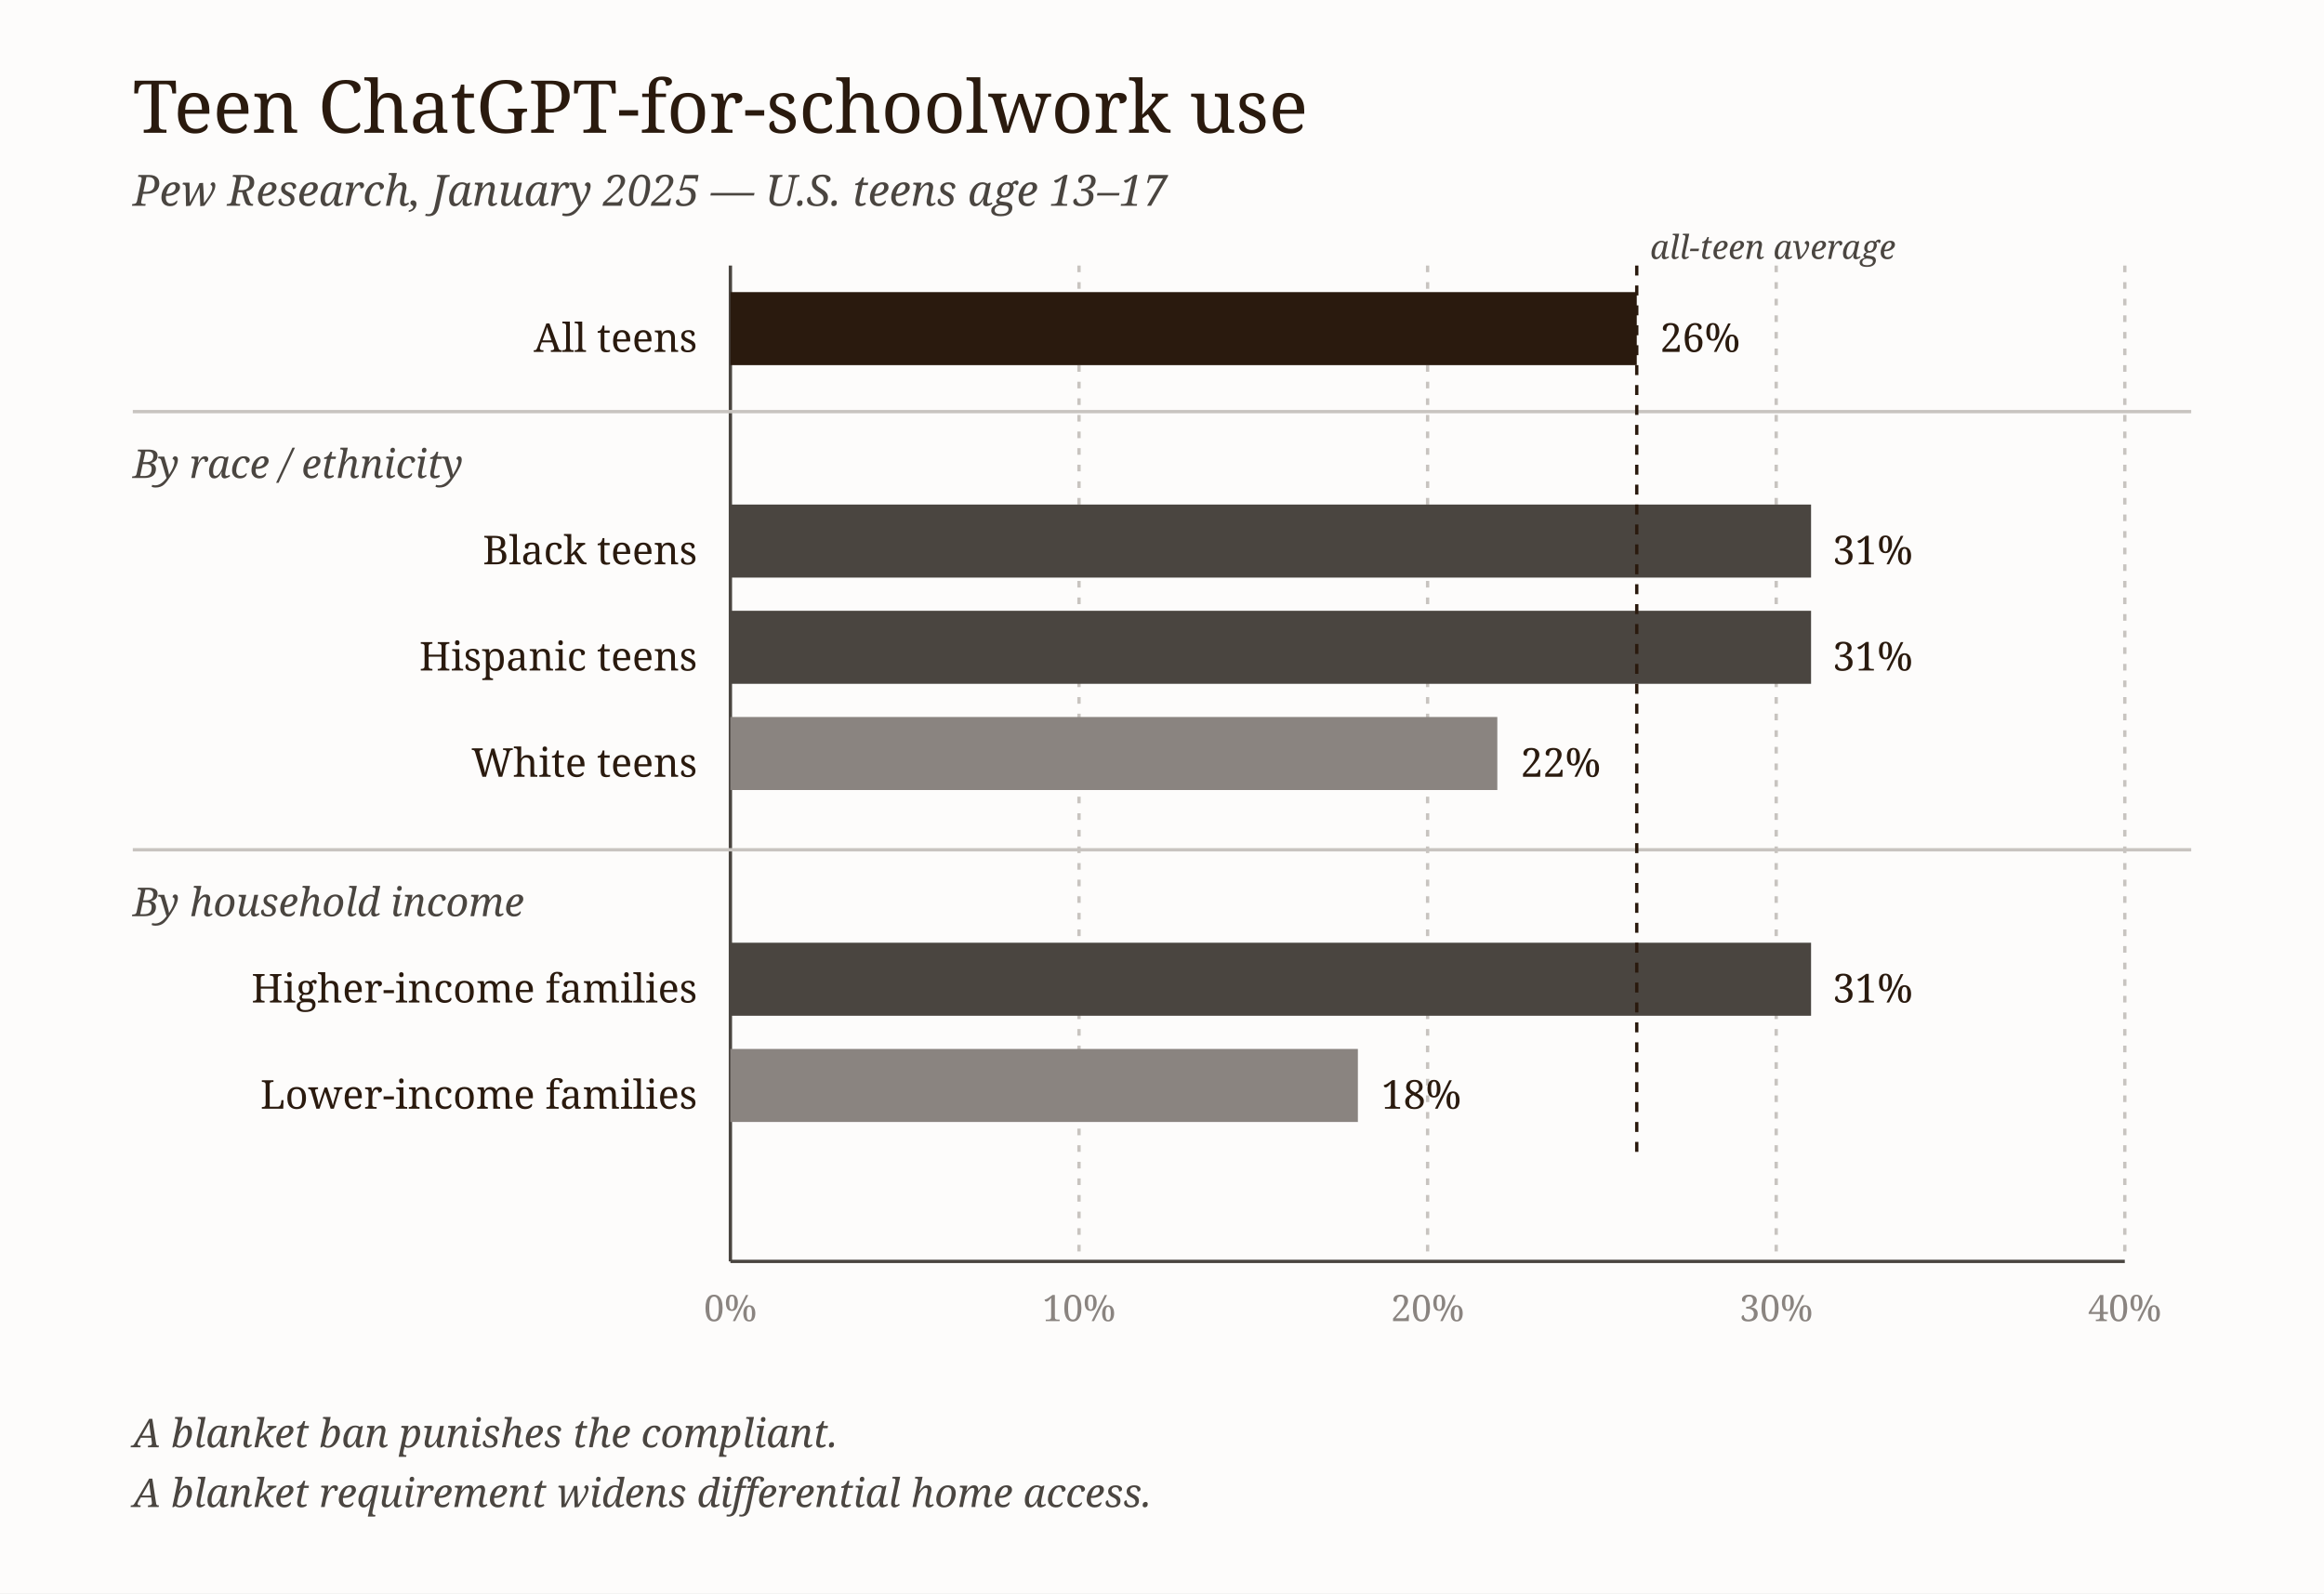
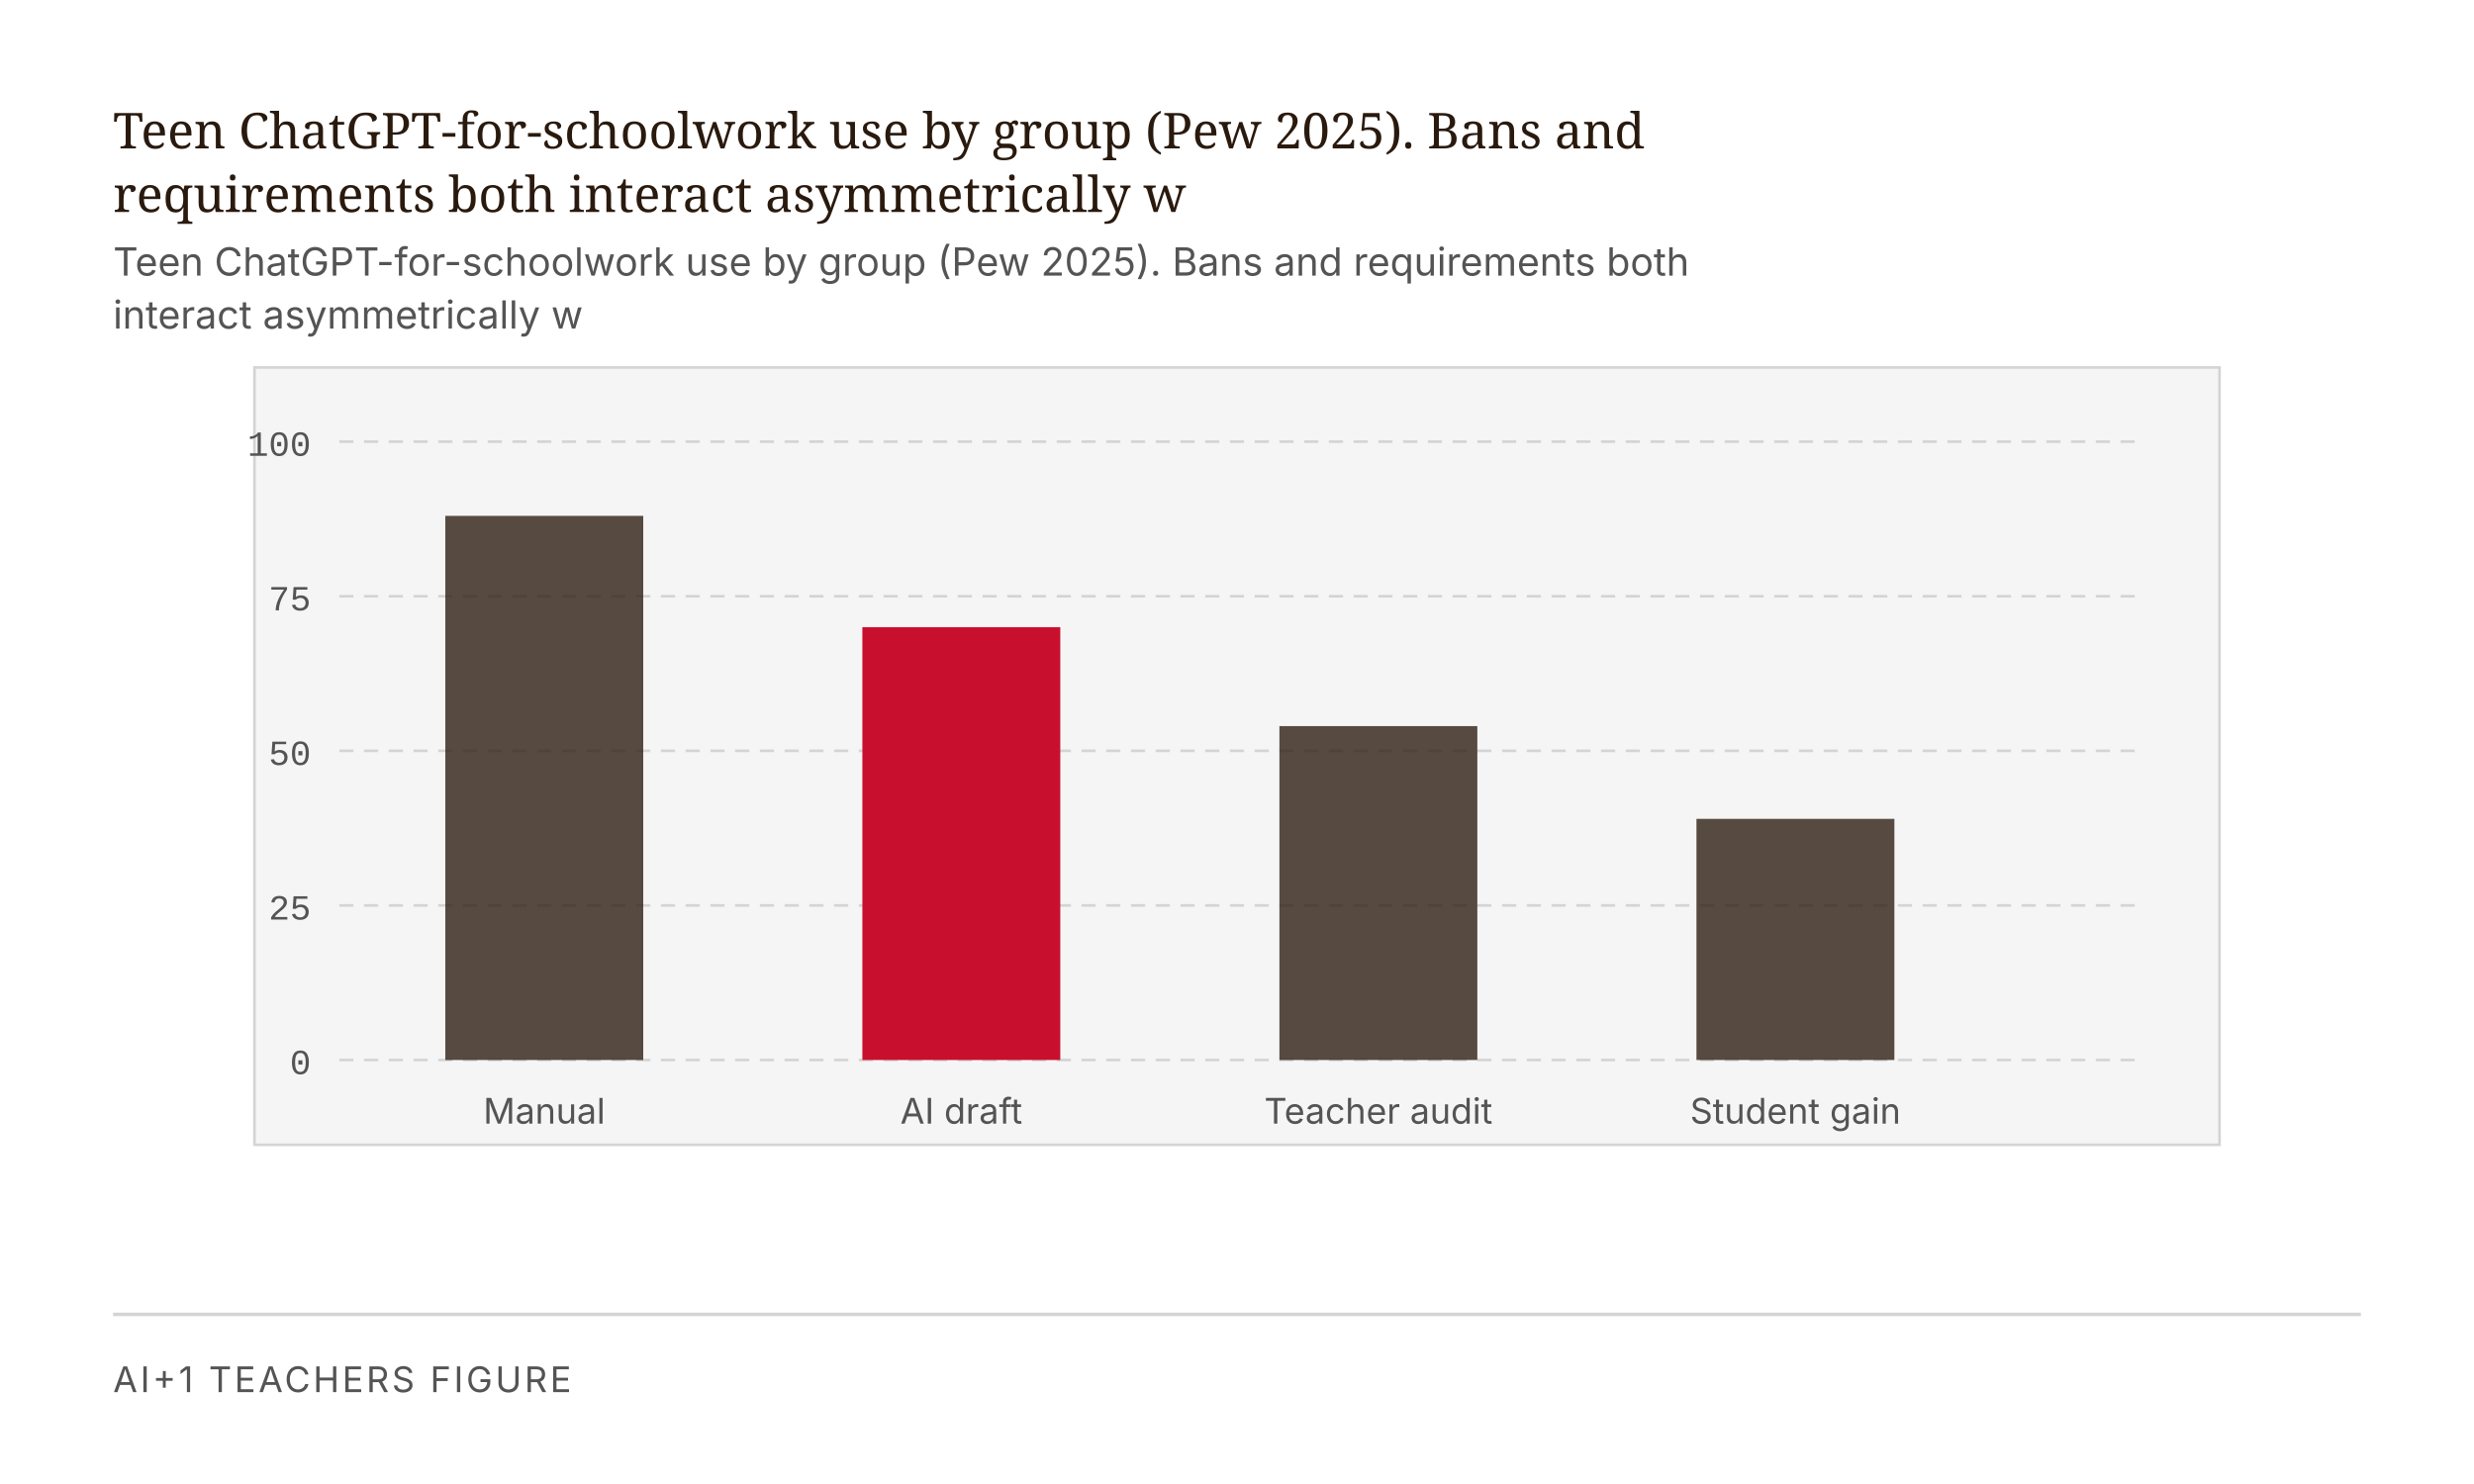
- <svg xmlns="http://www.w3.org/2000/svg" viewBox="0 0 700 480" role="img" aria-labelledby="fig04-title fig04-desc" font-family="'EB Garamond', Georgia, serif">
+ <svg xmlns="http://www.w3.org/2000/svg" viewBox="0 0 700 420" role="img" aria-labelledby="title desc">
  <defs>
-     <marker id="arrow04" viewBox="0 0 10 10" refX="9" refY="5" markerWidth="6" markerHeight="6" orient="auto-start-reverse">
-       <path d="M0,0 L10,5 L0,10 z" fill="#2a1a0e" />
+     <marker id="arrow" markerWidth="8" markerHeight="6" refX="7" refY="3" orient="auto">
+       <polygon points="0 0, 8 3, 0 6" fill="#2a1a0e" />
    </marker>
  </defs>
-   <rect x="0" y="0" width="700" height="480" fill="#fdfcfb" />
-   <text x="40" y="40" font-size="22" fill="#2a1a0e">Teen ChatGPT-for-schoolwork use</text>
-   <text x="40" y="62" font-size="13" font-style="italic" fill="#4a4540">Pew Research, January 2025 — U.S. teens age 13–17</text>
-   <g font-size="11" fill="#8a8480">
-     <line x1="220" y1="80" x2="220" y2="380" stroke="#4a4540" />
-     <line x1="220" y1="380" x2="640" y2="380" stroke="#4a4540" />
-     <text x="220" y="398" text-anchor="middle">0%</text>
-     <line x1="325" y1="80" x2="325" y2="380" stroke="#c8c4c0" stroke-dasharray="2 3" />
-     <text x="325" y="398" text-anchor="middle">10%</text>
-     <line x1="430" y1="80" x2="430" y2="380" stroke="#c8c4c0" stroke-dasharray="2 3" />
-     <text x="430" y="398" text-anchor="middle">20%</text>
-     <line x1="535" y1="80" x2="535" y2="380" stroke="#c8c4c0" stroke-dasharray="2 3" />
-     <text x="535" y="398" text-anchor="middle">30%</text>
-     <line x1="640" y1="80" x2="640" y2="380" stroke="#c8c4c0" stroke-dasharray="2 3" />
-     <text x="640" y="398" text-anchor="middle">40%</text>
-   </g>
-   <g>
-     <text x="210" y="106" text-anchor="end" font-size="12" fill="#2a1a0e">All teens</text>
-     <rect x="220" y="88" width="273" height="22" fill="#2a1a0e" />
-     <text x="500" y="106" font-size="12" fill="#2a1a0e">26%</text>
-   </g>
-   <line x1="40" y1="124" x2="660" y2="124" stroke="#c8c4c0" />
-   <text x="40" y="144" font-size="12" font-style="italic" fill="#4a4540">By race / ethnicity</text>
-   <g>
-     <text x="210" y="170" text-anchor="end" font-size="12" fill="#2a1a0e">Black teens</text>
-     <rect x="220" y="152" width="325.5" height="22" fill="#4a4540" />
-     <text x="552" y="170" font-size="12" fill="#2a1a0e">31%</text>
-   </g>
-   <g>
-     <text x="210" y="202" text-anchor="end" font-size="12" fill="#2a1a0e">Hispanic teens</text>
-     <rect x="220" y="184" width="325.5" height="22" fill="#4a4540" />
-     <text x="552" y="202" font-size="12" fill="#2a1a0e">31%</text>
-   </g>
-   <g>
-     <text x="210" y="234" text-anchor="end" font-size="12" fill="#2a1a0e">White teens</text>
-     <rect x="220" y="216" width="231" height="22" fill="#8a8480" />
-     <text x="458" y="234" font-size="12" fill="#2a1a0e">22%</text>
-   </g>
-   <line x1="40" y1="256" x2="660" y2="256" stroke="#c8c4c0" />
-   <text x="40" y="276" font-size="12" font-style="italic" fill="#4a4540">By household income</text>
-   <g>
-     <text x="210" y="302" text-anchor="end" font-size="12" fill="#2a1a0e">Higher-income families</text>
-     <rect x="220" y="284" width="325.5" height="22" fill="#4a4540" />
-     <text x="552" y="302" font-size="12" fill="#2a1a0e">31%</text>
-   </g>
-   <g>
-     <text x="210" y="334" text-anchor="end" font-size="12" fill="#2a1a0e">Lower-income families</text>
-     <rect x="220" y="316" width="189" height="22" fill="#8a8480" />
-     <text x="416" y="334" font-size="12" fill="#2a1a0e">18%</text>
-   </g>
-   <line x1="493" y1="80" x2="493" y2="350" stroke="#2a1a0e" stroke-width="1" stroke-dasharray="3 3" />
-   <text x="497" y="78" font-size="10" font-style="italic" fill="#4a4540">all-teen average</text>
-   <text x="40" y="436" font-size="12" font-style="italic" fill="#4a4540">A blanket ban punishes the compliant.</text>
-   <text x="40" y="454" font-size="12" font-style="italic" fill="#4a4540">A blanket requirement widens differential home access.</text>
+   <rect x="0" y="0" width="700" height="420" fill="#FFFFFF" />
+   <text x="32" y="42" font-family="'EB Garamond', 'Garamond', Georgia, serif" font-size="14" font-weight="400" fill="#2a1a0e">Teen ChatGPT-for-schoolwork use by group (Pew 2025). Bans and</text>
+   <text x="32" y="60" font-family="'EB Garamond', 'Garamond', Georgia, serif" font-size="14" font-weight="400" fill="#2a1a0e">requirements both interact asymmetrically w</text>
+   <text x="32" y="78" font-family="'Inter', -apple-system, 'Helvetica Neue', sans-serif" font-size="11" fill="#545454">Teen ChatGPT-for-schoolwork use by group (Pew 2025). Bans and requirements both</text>
+   <text x="32" y="93" font-family="'Inter', -apple-system, 'Helvetica Neue', sans-serif" font-size="11" fill="#545454">interact asymmetrically w</text>
+   <rect x="72" y="104" width="556" height="220" fill="#F5F5F5" stroke="#D4D4D4" stroke-width="0.75" />
+   <line x1="96" x2="604" y1="300" y2="300" stroke="#D4D4D4" stroke-width="0.75" stroke-dasharray="4 3" />
+   <text x="88" y="304" text-anchor="end" font-family="'JetBrains Mono', 'Fira Code', 'Courier New', monospace" font-size="10" fill="#545454">0</text>
+   <line x1="96" x2="604" y1="256.25" y2="256.25" stroke="#D4D4D4" stroke-width="0.75" stroke-dasharray="4 3" />
+   <text x="88" y="260.25" text-anchor="end" font-family="'JetBrains Mono', 'Fira Code', 'Courier New', monospace" font-size="10" fill="#545454">25</text>
+   <line x1="96" x2="604" y1="212.5" y2="212.5" stroke="#D4D4D4" stroke-width="0.75" stroke-dasharray="4 3" />
+   <text x="88" y="216.5" text-anchor="end" font-family="'JetBrains Mono', 'Fira Code', 'Courier New', monospace" font-size="10" fill="#545454">50</text>
+   <line x1="96" x2="604" y1="168.75" y2="168.75" stroke="#D4D4D4" stroke-width="0.75" stroke-dasharray="4 3" />
+   <text x="88" y="172.75" text-anchor="end" font-family="'JetBrains Mono', 'Fira Code', 'Courier New', monospace" font-size="10" fill="#545454">75</text>
+   <line x1="96" x2="604" y1="125" y2="125" stroke="#D4D4D4" stroke-width="0.75" stroke-dasharray="4 3" />
+   <text x="88" y="129" text-anchor="end" font-family="'JetBrains Mono', 'Fira Code', 'Courier New', monospace" font-size="10" fill="#545454">100</text>
+   <rect x="126" y="146" width="56" height="154" fill="#2a1a0e" opacity="0.78" />
+   <text x="154" y="318" text-anchor="middle" font-family="'Inter', -apple-system, 'Helvetica Neue', sans-serif" font-size="10" fill="#545454">Manual</text>
+   <rect x="244" y="177.5" width="56" height="122.5" fill="#C8102E" opacity="1" />
+   <text x="272" y="318" text-anchor="middle" font-family="'Inter', -apple-system, 'Helvetica Neue', sans-serif" font-size="10" fill="#545454">AI draft</text>
+   <rect x="362" y="205.5" width="56" height="94.5" fill="#2a1a0e" opacity="0.78" />
+   <text x="390" y="318" text-anchor="middle" font-family="'Inter', -apple-system, 'Helvetica Neue', sans-serif" font-size="10" fill="#545454">Teacher audit</text>
+   <rect x="480" y="231.75" width="56" height="68.25" fill="#2a1a0e" opacity="0.78" />
+   <text x="508" y="318" text-anchor="middle" font-family="'Inter', -apple-system, 'Helvetica Neue', sans-serif" font-size="10" fill="#545454">Student gain</text>
+   <line x1="32" x2="668" y1="372" y2="372" stroke="#D4D4D4" />
+   <text x="32" y="394" font-family="'Inter', -apple-system, 'Helvetica Neue', sans-serif" font-size="10" fill="#545454" letter-spacing="0.08em">AI+1 TEACHERS FIGURE</text>
</svg>
